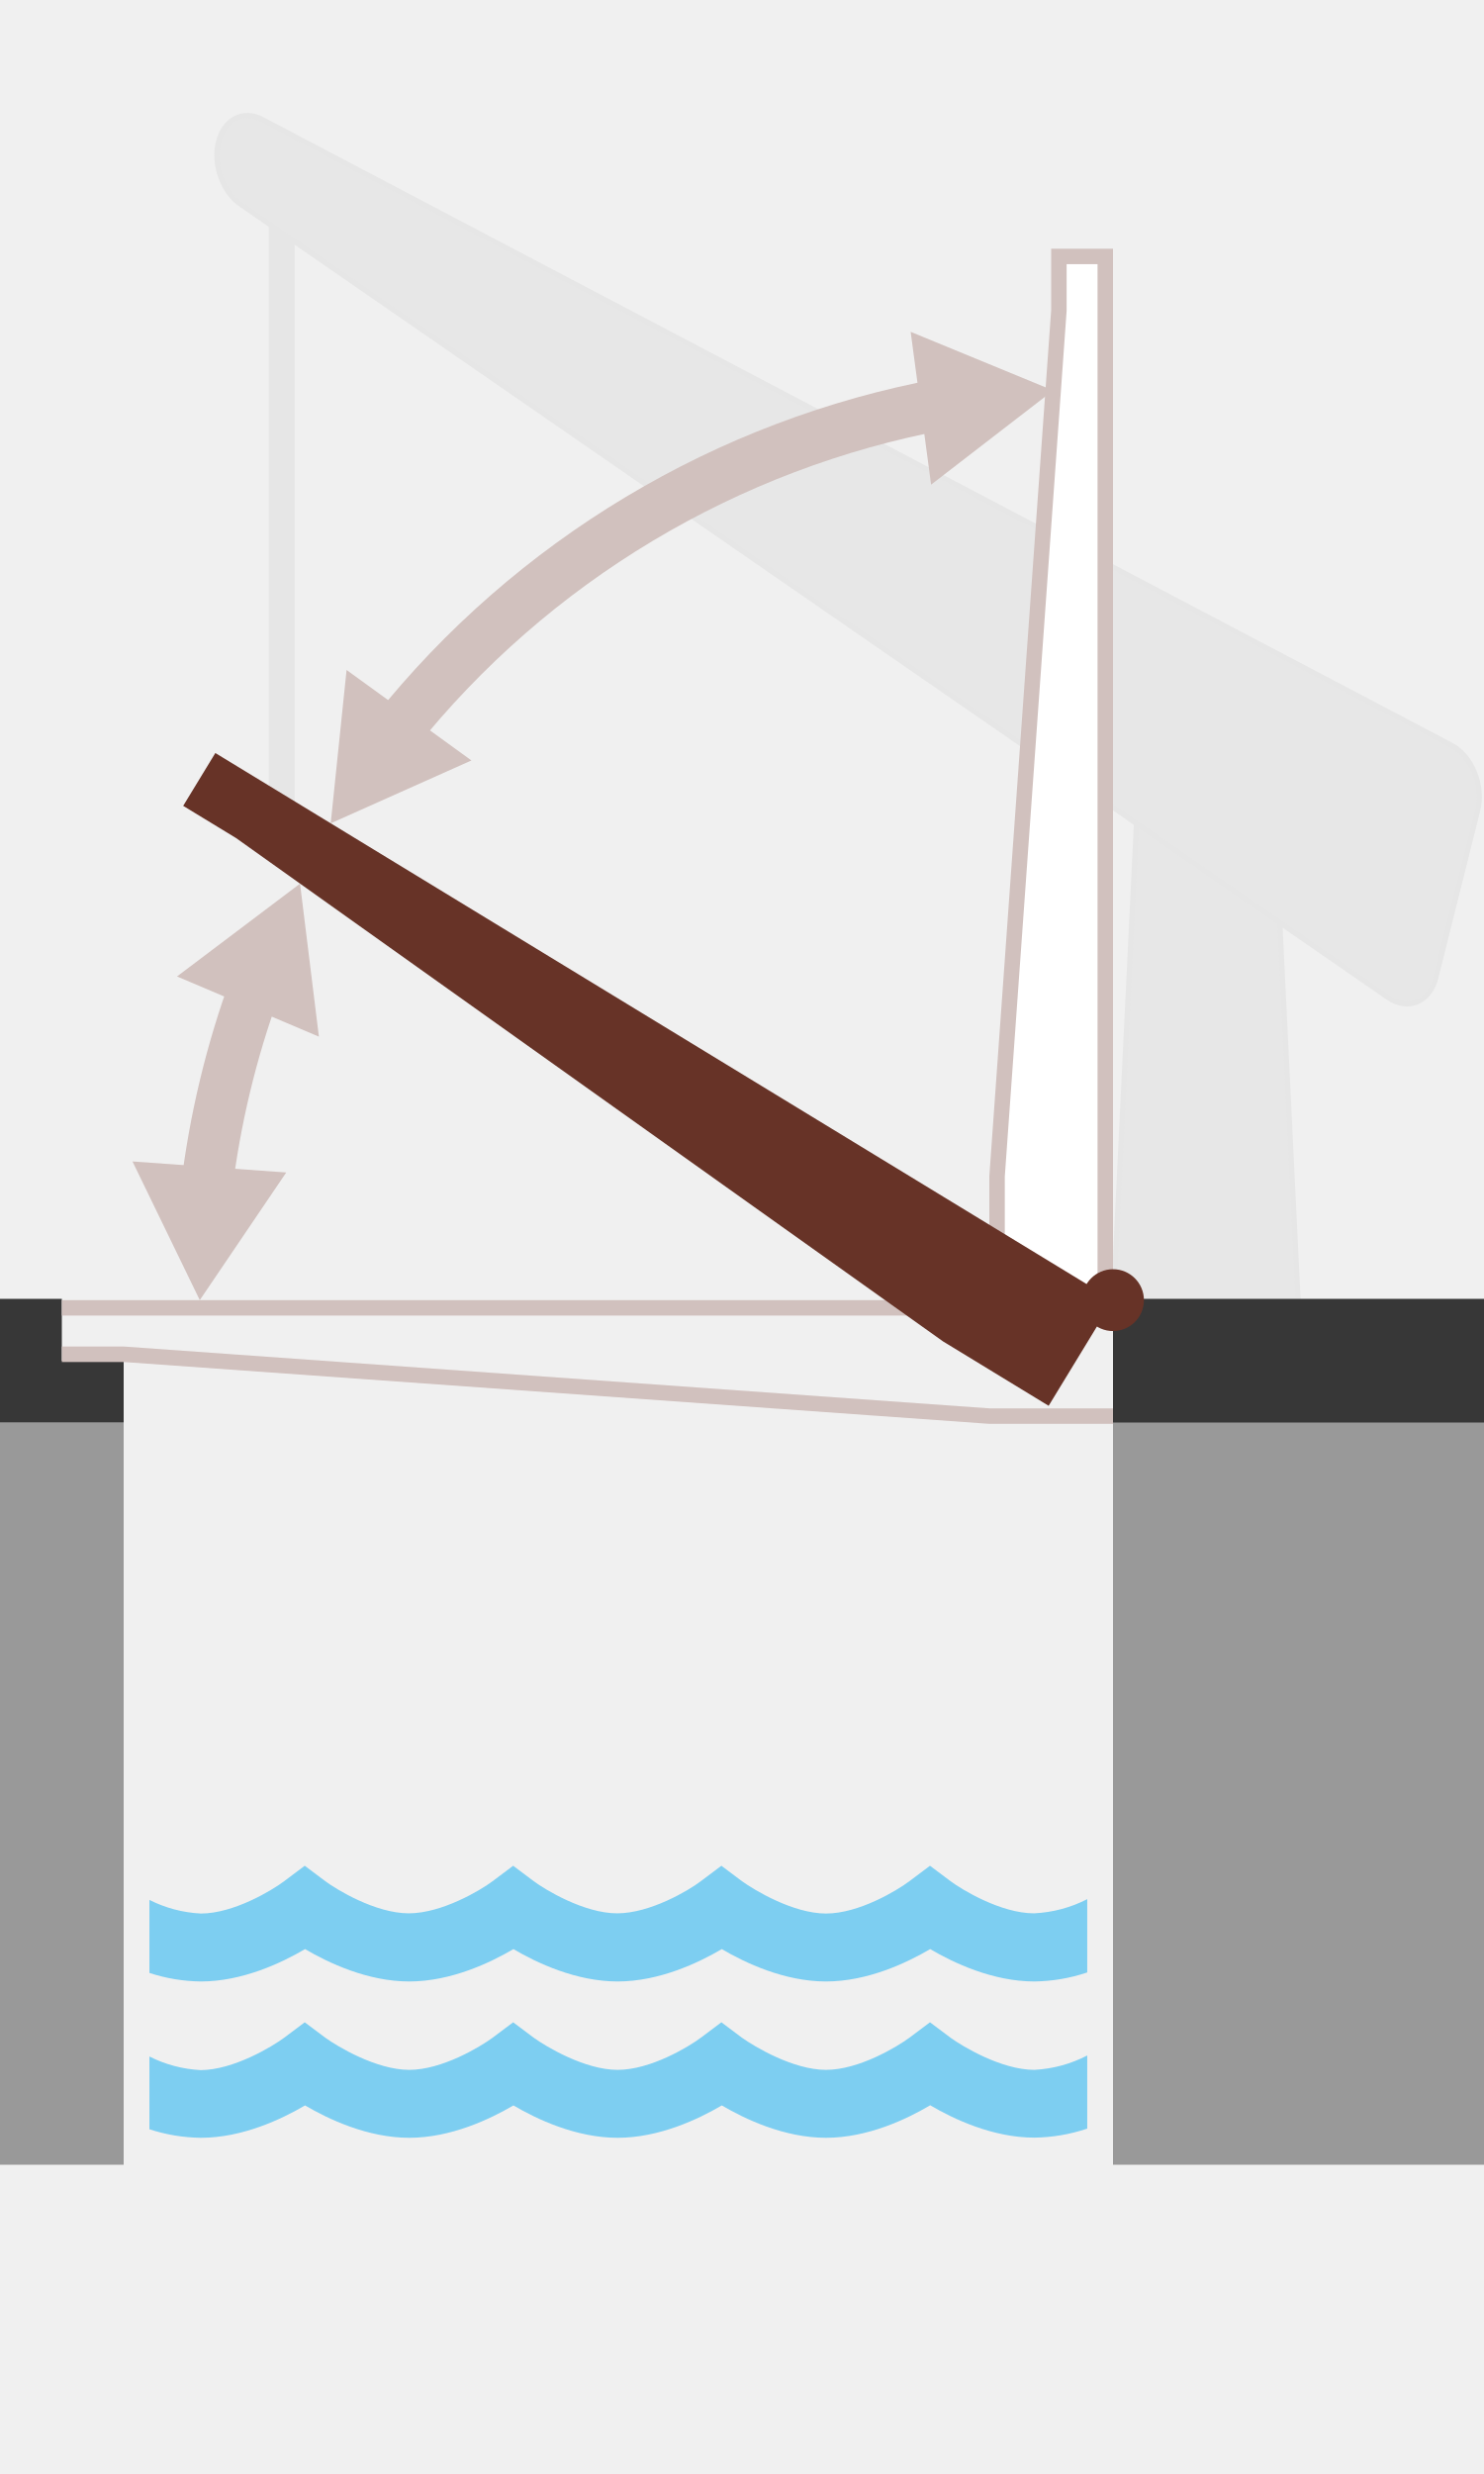
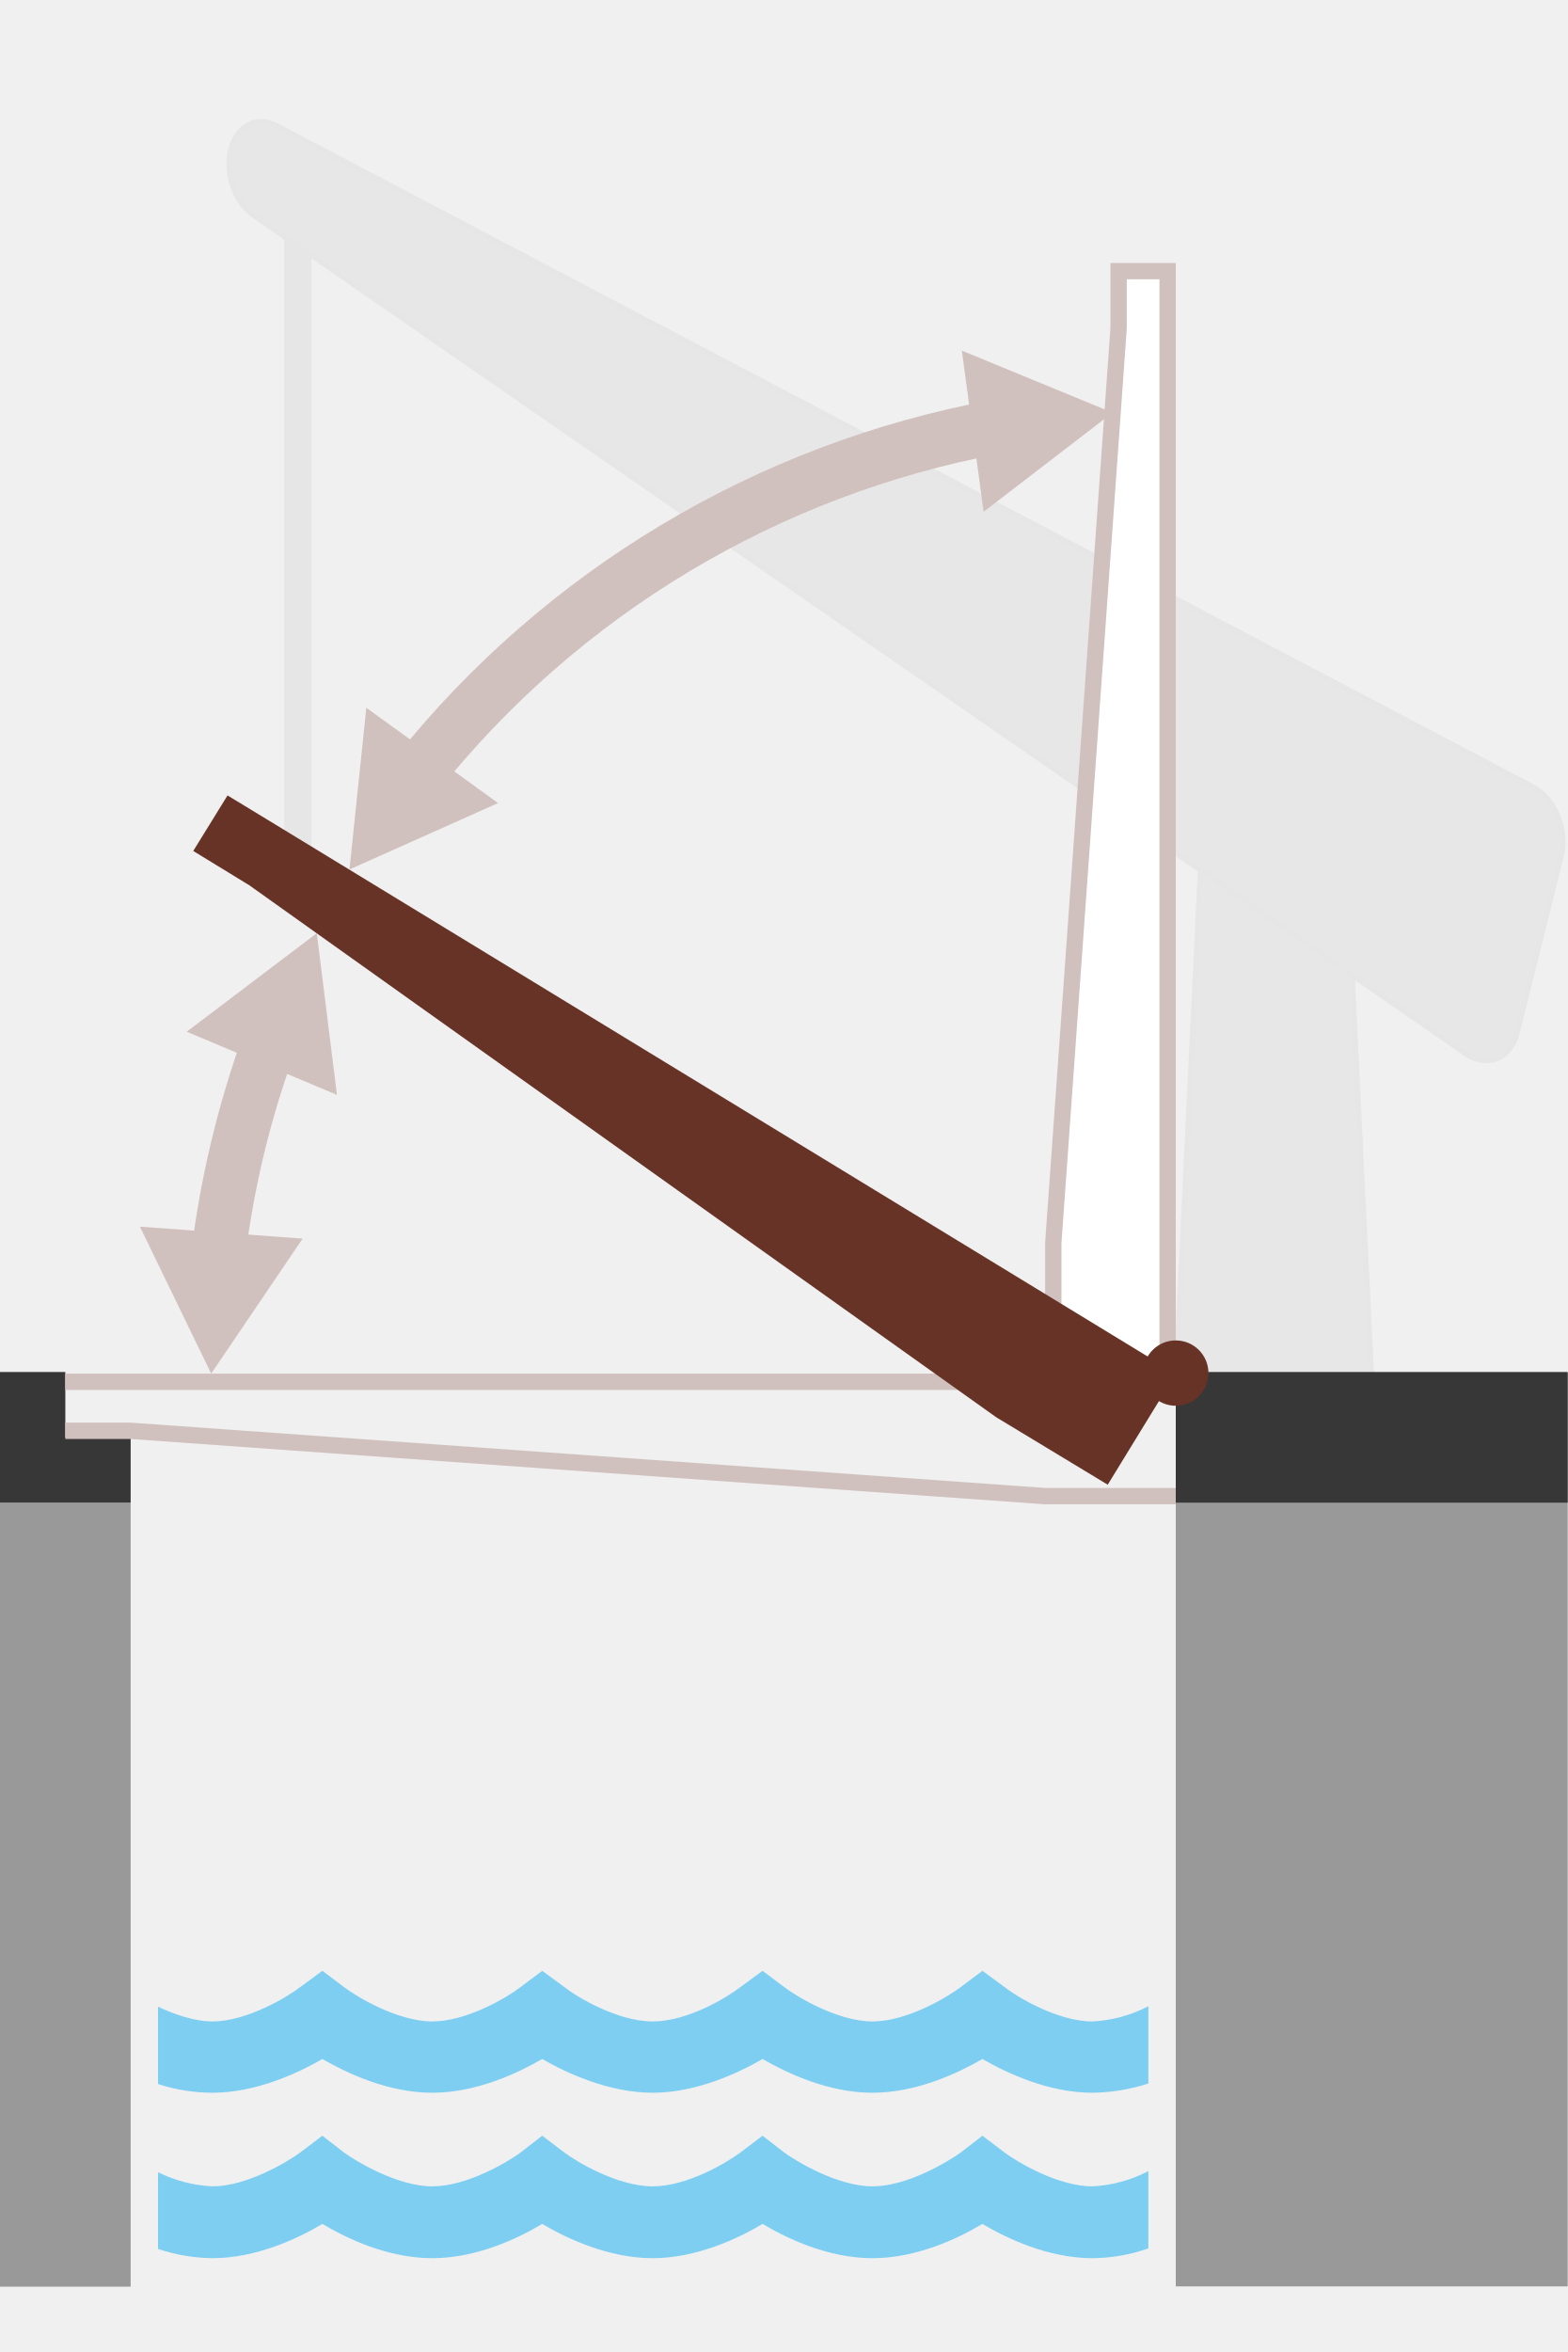
- <svg xmlns="http://www.w3.org/2000/svg" xmlns:xlink="http://www.w3.org/1999/xlink" data-name="Layer 1" height="480" viewBox="0 0 288 480" width="288">
+ <svg xmlns="http://www.w3.org/2000/svg" xmlns:xlink="http://www.w3.org/1999/xlink" id="f7240dff-53d0-403f-9079-24b65cb1babb" data-name="Layer 1" width="288" height="432" viewBox="0 0 288 432">
  <defs>
-     <symbol data-name="golven" id="a" viewBox="0 0 182 52.78">
-       <path d="M155.86 33.37l-4-3-4 3C145.61 35 138 39.6 131.59 39.6s-13.85-4.51-16.18-6.23l-4-3-4 3c-2.24 1.63-9.85 6.23-16.27 6.23S77.29 35.09 75 33.37l-4-3-4 3C64.72 35 57.12 39.6 50.7 39.6s-13.85-4.51-16.18-6.23l-4-3-4 3C24.28 35 16.68 39.6 10.26 39.6A25.17 25.17 0 0 1 0 36.81V51a33.57 33.57 0 0 0 10.26 1.75c8.08 0 15.72-3.63 20.22-6.28 4.52 2.68 12.14 6.31 20.22 6.31s15.72-3.63 20.22-6.28c4.51 2.65 12.14 6.28 20.22 6.28s15.72-3.63 20.22-6.28c4.51 2.65 12.14 6.28 20.22 6.28s15.72-3.63 20.22-6.28c4.51 2.65 12.14 6.28 20.22 6.28a33.33 33.33 0 0 0 10-1.66V37a24.9 24.9 0 0 1-10 2.65c-6.36-.05-13.84-4.56-16.16-6.28zm0-30.37l-4-3-4 3c-2.16 1.62-9.76 6.23-16.18 6.23S117.74 4.76 115.41 3l-4-3-4 3c-2.16 1.62-9.76 6.23-16.18 6.23S77.29 4.76 75 3l-4-3-4 3c-2.28 1.65-9.88 6.27-16.3 6.27S36.85 4.76 34.52 3l-4-3-4 3c-2.16 1.62-9.76 6.23-16.18 6.23A25.17 25.17 0 0 1 0 6.48V20.7a33.57 33.57 0 0 0 10.26 1.75c8.08 0 15.72-3.63 20.22-6.28 4.52 2.65 12.14 6.28 20.22 6.28s15.72-3.63 20.22-6.28c4.51 2.65 12.14 6.28 20.22 6.28s15.72-3.63 20.22-6.28c4.51 2.65 12.14 6.28 20.22 6.28s15.72-3.63 20.22-6.28c4.51 2.65 12.14 6.28 20.22 6.28a33.33 33.33 0 0 0 10-1.66V6.62a24.9 24.9 0 0 1-10 2.65c-6.36 0-13.84-4.51-16.16-6.27z" fill="#7dcef1" />
+     <symbol id="b62a72f6-e0f2-4b0e-830f-f0c45a953824" data-name="golven" viewBox="0 0 182 52.8">
+       <path d="M155.9,33.4l-4.1-3.1-4,3.1c-2.2,1.6-9.8,6.2-16.2,6.2s-13.9-4.5-16.2-6.2l-4-3.1-4.1,3.1c-2.1,1.6-9.7,6.2-16.2,6.2S77.3,35.1,75,33.4l-4.1-3.1-4,3.1c-2.2,1.6-9.8,6.2-16.2,6.2s-13.8-4.5-16.2-6.2l-4-3.1-4.1,3.1c-2.1,1.6-9.7,6.2-16.1,6.2A24.8,24.8,0,0,1,0,36.8V51a31.8,31.8,0,0,0,10.3,1.8c8,0,15.7-3.6,20.2-6.3,4.5,2.7,12.1,6.3,20.2,6.3s15.7-3.6,20.2-6.3c4.5,2.7,12.2,6.3,20.2,6.3s15.8-3.6,20.3-6.3c4.5,2.7,12.1,6.3,20.2,6.3s15.7-3.6,20.2-6.3c4.5,2.7,12.2,6.3,20.2,6.3a32.8,32.8,0,0,0,10-1.7V37a25.1,25.1,0,0,1-10,2.6C165.7,39.6,158.2,35.1,155.9,33.4Z" fill="#7dcef1" />
+       <path d="M155.9,3l-4.1-3-4,3c-2.2,1.7-9.8,6.3-16.2,6.3S117.7,4.8,115.4,3l-4-3-4.1,3c-2.1,1.7-9.7,6.3-16.2,6.3S77.3,4.8,75,3L70.9,0l-4,3c-2.2,1.7-9.8,6.3-16.2,6.3S36.9,4.8,34.5,3l-4-3L26.4,3c-2.1,1.7-9.7,6.3-16.1,6.3A24.8,24.8,0,0,1,0,6.5V20.7a34.7,34.7,0,0,0,10.3,1.7c8,0,15.7-3.6,20.2-6.2,4.5,2.6,12.1,6.2,20.2,6.2s15.7-3.6,20.2-6.2c4.5,2.6,12.2,6.2,20.2,6.2s15.8-3.6,20.3-6.2c4.5,2.6,12.1,6.2,20.2,6.2s15.7-3.6,20.2-6.2c4.5,2.6,12.2,6.2,20.2,6.2a32.7,32.7,0,0,0,10-1.6V6.6c-3,1.4-6.7,2.7-10,2.7C165.7,9.3,158.2,4.8,155.9,3Z" fill="#7dcef1" />
    </symbol>
  </defs>
-   <g data-name="brug onderkant">
-     <path d="M246 129.94h-24l-6 124.03h36l-6-124.03z" fill="#e7e7e7" stroke="#e6e6e6" stroke-miterlimit="10" />
-     <path d="M216 252.25h72V420h-72z" fill="#999" />
-     <path d="M216 252h72v24h-72z" fill="#373737" />
-     <path d="M54.67 33v129.33" fill="#f5f5f5" stroke="#e6e6e6" stroke-miterlimit="10" stroke-width="5" />
-     <path d="M0 276h24v144H0z" fill="#999" />
-     <path d="M0 276h24v-12H12v-12H0v24z" fill="#373737" />
+   <polygon points="246 129.9 222 129.9 216 254 252 254 246 129.9" fill="#e7e7e7" stroke="#e6e6e6" stroke-miterlimit="10" />
+   <rect x="216" y="252.2" width="72" height="167.75" fill="#999" />
+   <rect x="216" y="252" width="72" height="24" fill="#373737" />
+   <line x1="54.7" y1="33" x2="54.7" y2="162.3" fill="#f5f5f5" stroke="#e6e6e6" stroke-miterlimit="10" stroke-width="5" />
+   <rect y="276" width="24" height="144" fill="#999" />
+   <polygon points="0 276 12 276 24 276 24 264 12 264 12 252 0 252 0 264 0 276" fill="#373737" />
+   <polyline points="12 253.8 24 253.8 216 253.8" fill="none" stroke="#d1c1be" stroke-miterlimit="10" stroke-width="3" />
+   <polyline points="216 274.8 192 274.8 24 262.8 12 262.8" fill="none" stroke="#d1c1be" stroke-miterlimit="10" stroke-width="3" />
+   <path d="M278.7,189.7l8.1-32.5c1.2-4.8-1.2-10.5-5.1-12.6L50.8,23.1c-3.6-1.9-7.3,0-8.4,4.4h0c-1.1,4.4.8,9.7,4.3,12.1l222.7,154C273.3,196.2,277.5,194.4,278.7,189.7Z" fill="#e7e7e7" stroke="#e6e6e6" stroke-miterlimit="10" />
+   <polygon points="214.5 60.3 214.5 252.3 193.5 252.3 193.5 228.3 205.5 60.3 205.5 49.8 214.5 49.8 214.5 60.3" fill="#fff" stroke="#d1c1be" stroke-miterlimit="10" stroke-width="3" />
+   <g>
+     <path d="M80.5,145.3,72.7,139A182.8,182.8,0,0,1,182.1,73.5l1.8,9.8A172.5,172.5,0,0,0,80.5,145.3Z" fill="#d1c1be" />
+     <polygon points="91.5 147.5 64.2 159.7 67.3 130 91.5 147.5" fill="#d1c1be" />
+     <polygon points="180.7 94 204.4 75.8 176.7 64.4 180.7 94" fill="#d1c1be" />
  </g>
-   <path d="M12 253.75h204m0 21h-24l-168-12H12" fill="none" stroke="#d1c1be" stroke-miterlimit="10" stroke-width="3" />
-   <path d="M278.66 189.66l8.12-32.47c1.19-4.75-1.15-10.51-5.1-12.6L50.84 23.15c-3.64-1.92-7.34 0-8.44 4.38-1.09 4.37.8 9.69 4.31 12.11l222.72 153.92c3.82 2.64 8.04.86 9.23-3.9z" fill="#e7e7e7" stroke="#e6e6e6" stroke-miterlimit="10" />
-   <path d="M214.5 60.25v192h-21v-24l12-168v-10.5h9v10.5z" fill="#fff" stroke="#d1c1be" stroke-miterlimit="10" stroke-width="3" />
-   <path d="M76.6 142.16A177.67 177.67 0 0 1 183 78.38" fill="none" stroke="#d1c1be" stroke-miterlimit="10" stroke-width="10" />
-   <path d="M91.49 147.54l-27.31 12.2 3.08-29.75 24.23 17.55zm89.21-53.51l23.69-18.27-27.66-11.38 3.97 29.65z" fill="#d1c1be" />
-   <circle cx="216" cy="252.25" fill="#673327" r="6" />
-   <use height="52.78" transform="matrix(-1 0 0 1 211 361.99)" width="182" xlink:href="#a" />
-   <path d="M52.04 152.34L216 252.25l-12.49 20.5-20.49-12.49L45.8 162.59l-10.25-6.24 6.24-10.25 10.25 6.24z" fill="#673327" />
-   <path d="M49.58 191.16a176.11 176.11 0 0 0-9.52 39.6" fill="none" stroke="#d1c1be" stroke-miterlimit="10" stroke-width="10" />
-   <path d="M34.35 189.45l23.88-18.01 3.66 29.69-27.54-11.68zm-8.64 35.89l13.06 26.91 16.78-24.77-29.84-2.14z" fill="#d1c1be" />
-   <text font-family="sans-serif" font-size="36" text-anchor="middle" x="144" y="468" />
+   <circle cx="216" cy="252.2" r="6" fill="#673327" />
+   <use width="182" height="52.78" transform="matrix(-1, 0, 0, 1, 211, 361.99)" xlink:href="#b62a72f6-e0f2-4b0e-830f-f0c45a953824" />
+   <polygon points="52 152.3 216 252.3 203.5 272.7 183 260.3 45.8 162.6 35.5 156.3 41.8 146.1 52 152.3" fill="#673327" />
+   <g>
+     <path d="M45,231.4l-9.9-1.2a185.3,185.3,0,0,1,9.8-40.8l9.4,3.5A169,169,0,0,0,45,231.4Z" fill="#d1c1be" />
+     <polygon points="34.3 189.5 58.2 171.4 61.9 201.1 34.3 189.5" fill="#d1c1be" />
+     <polygon points="25.7 225.3 38.8 252.3 55.6 227.5 25.7 225.3" fill="#d1c1be" />
+   </g>
</svg>
